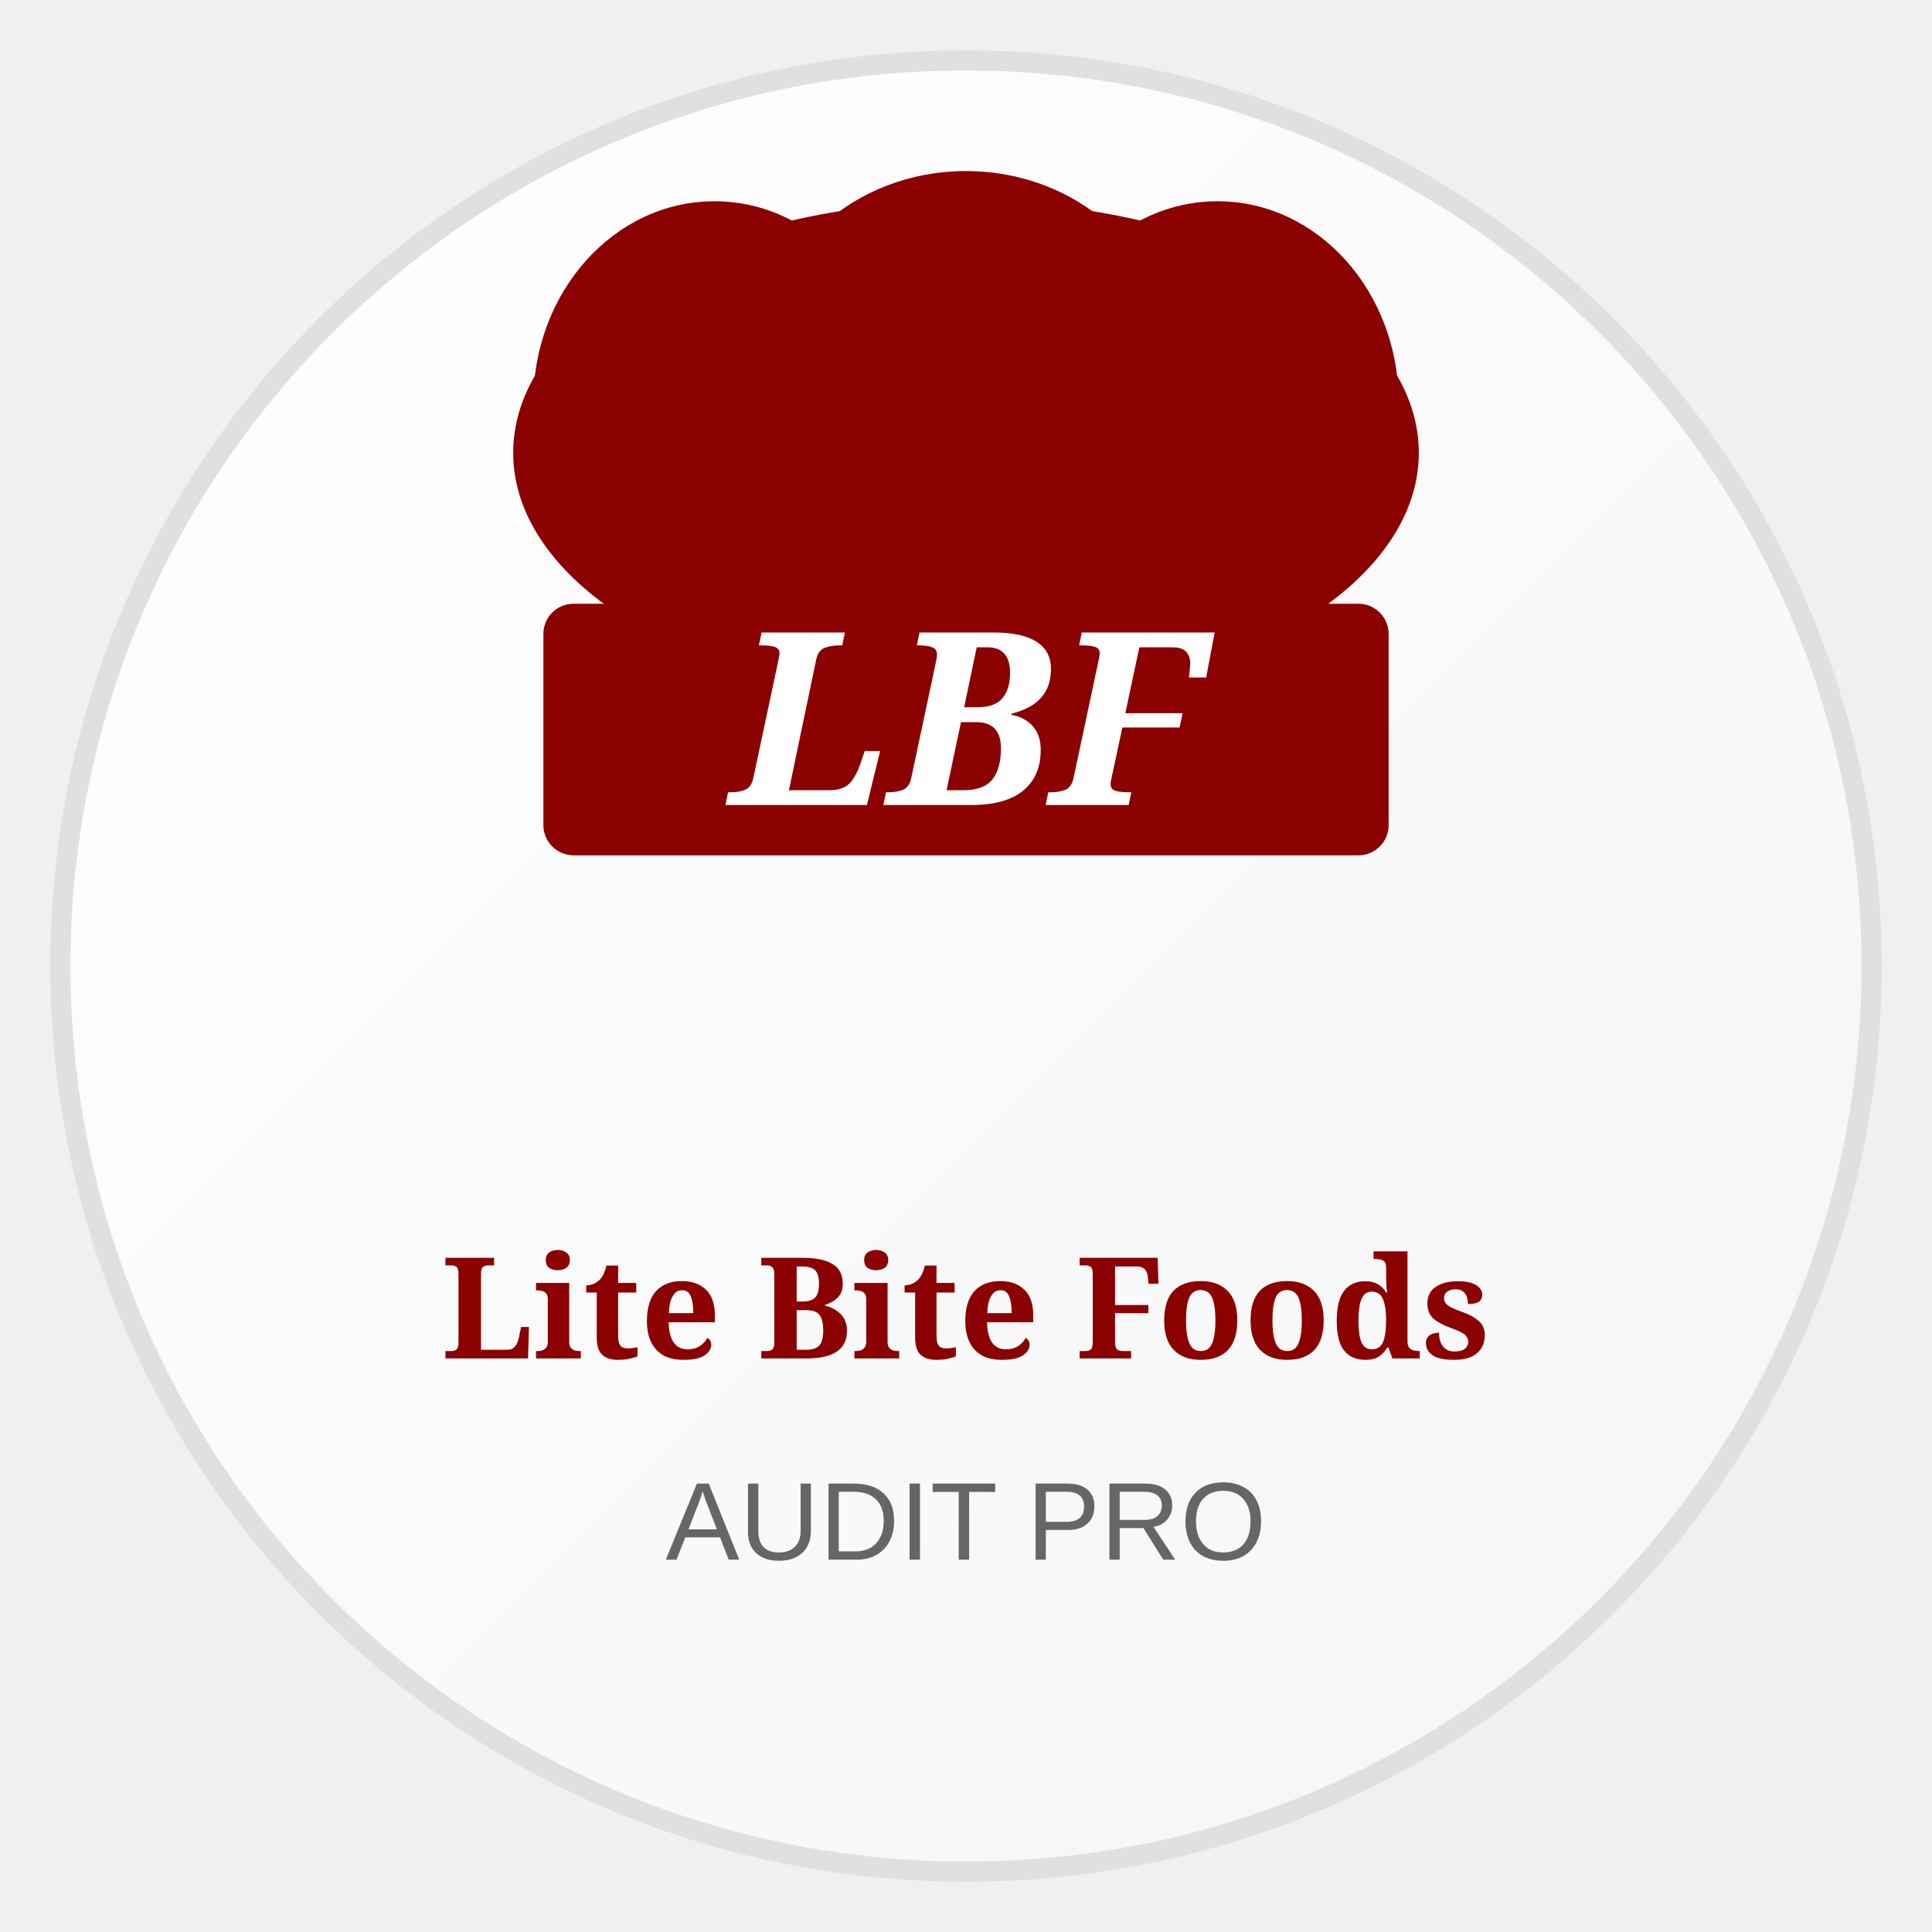
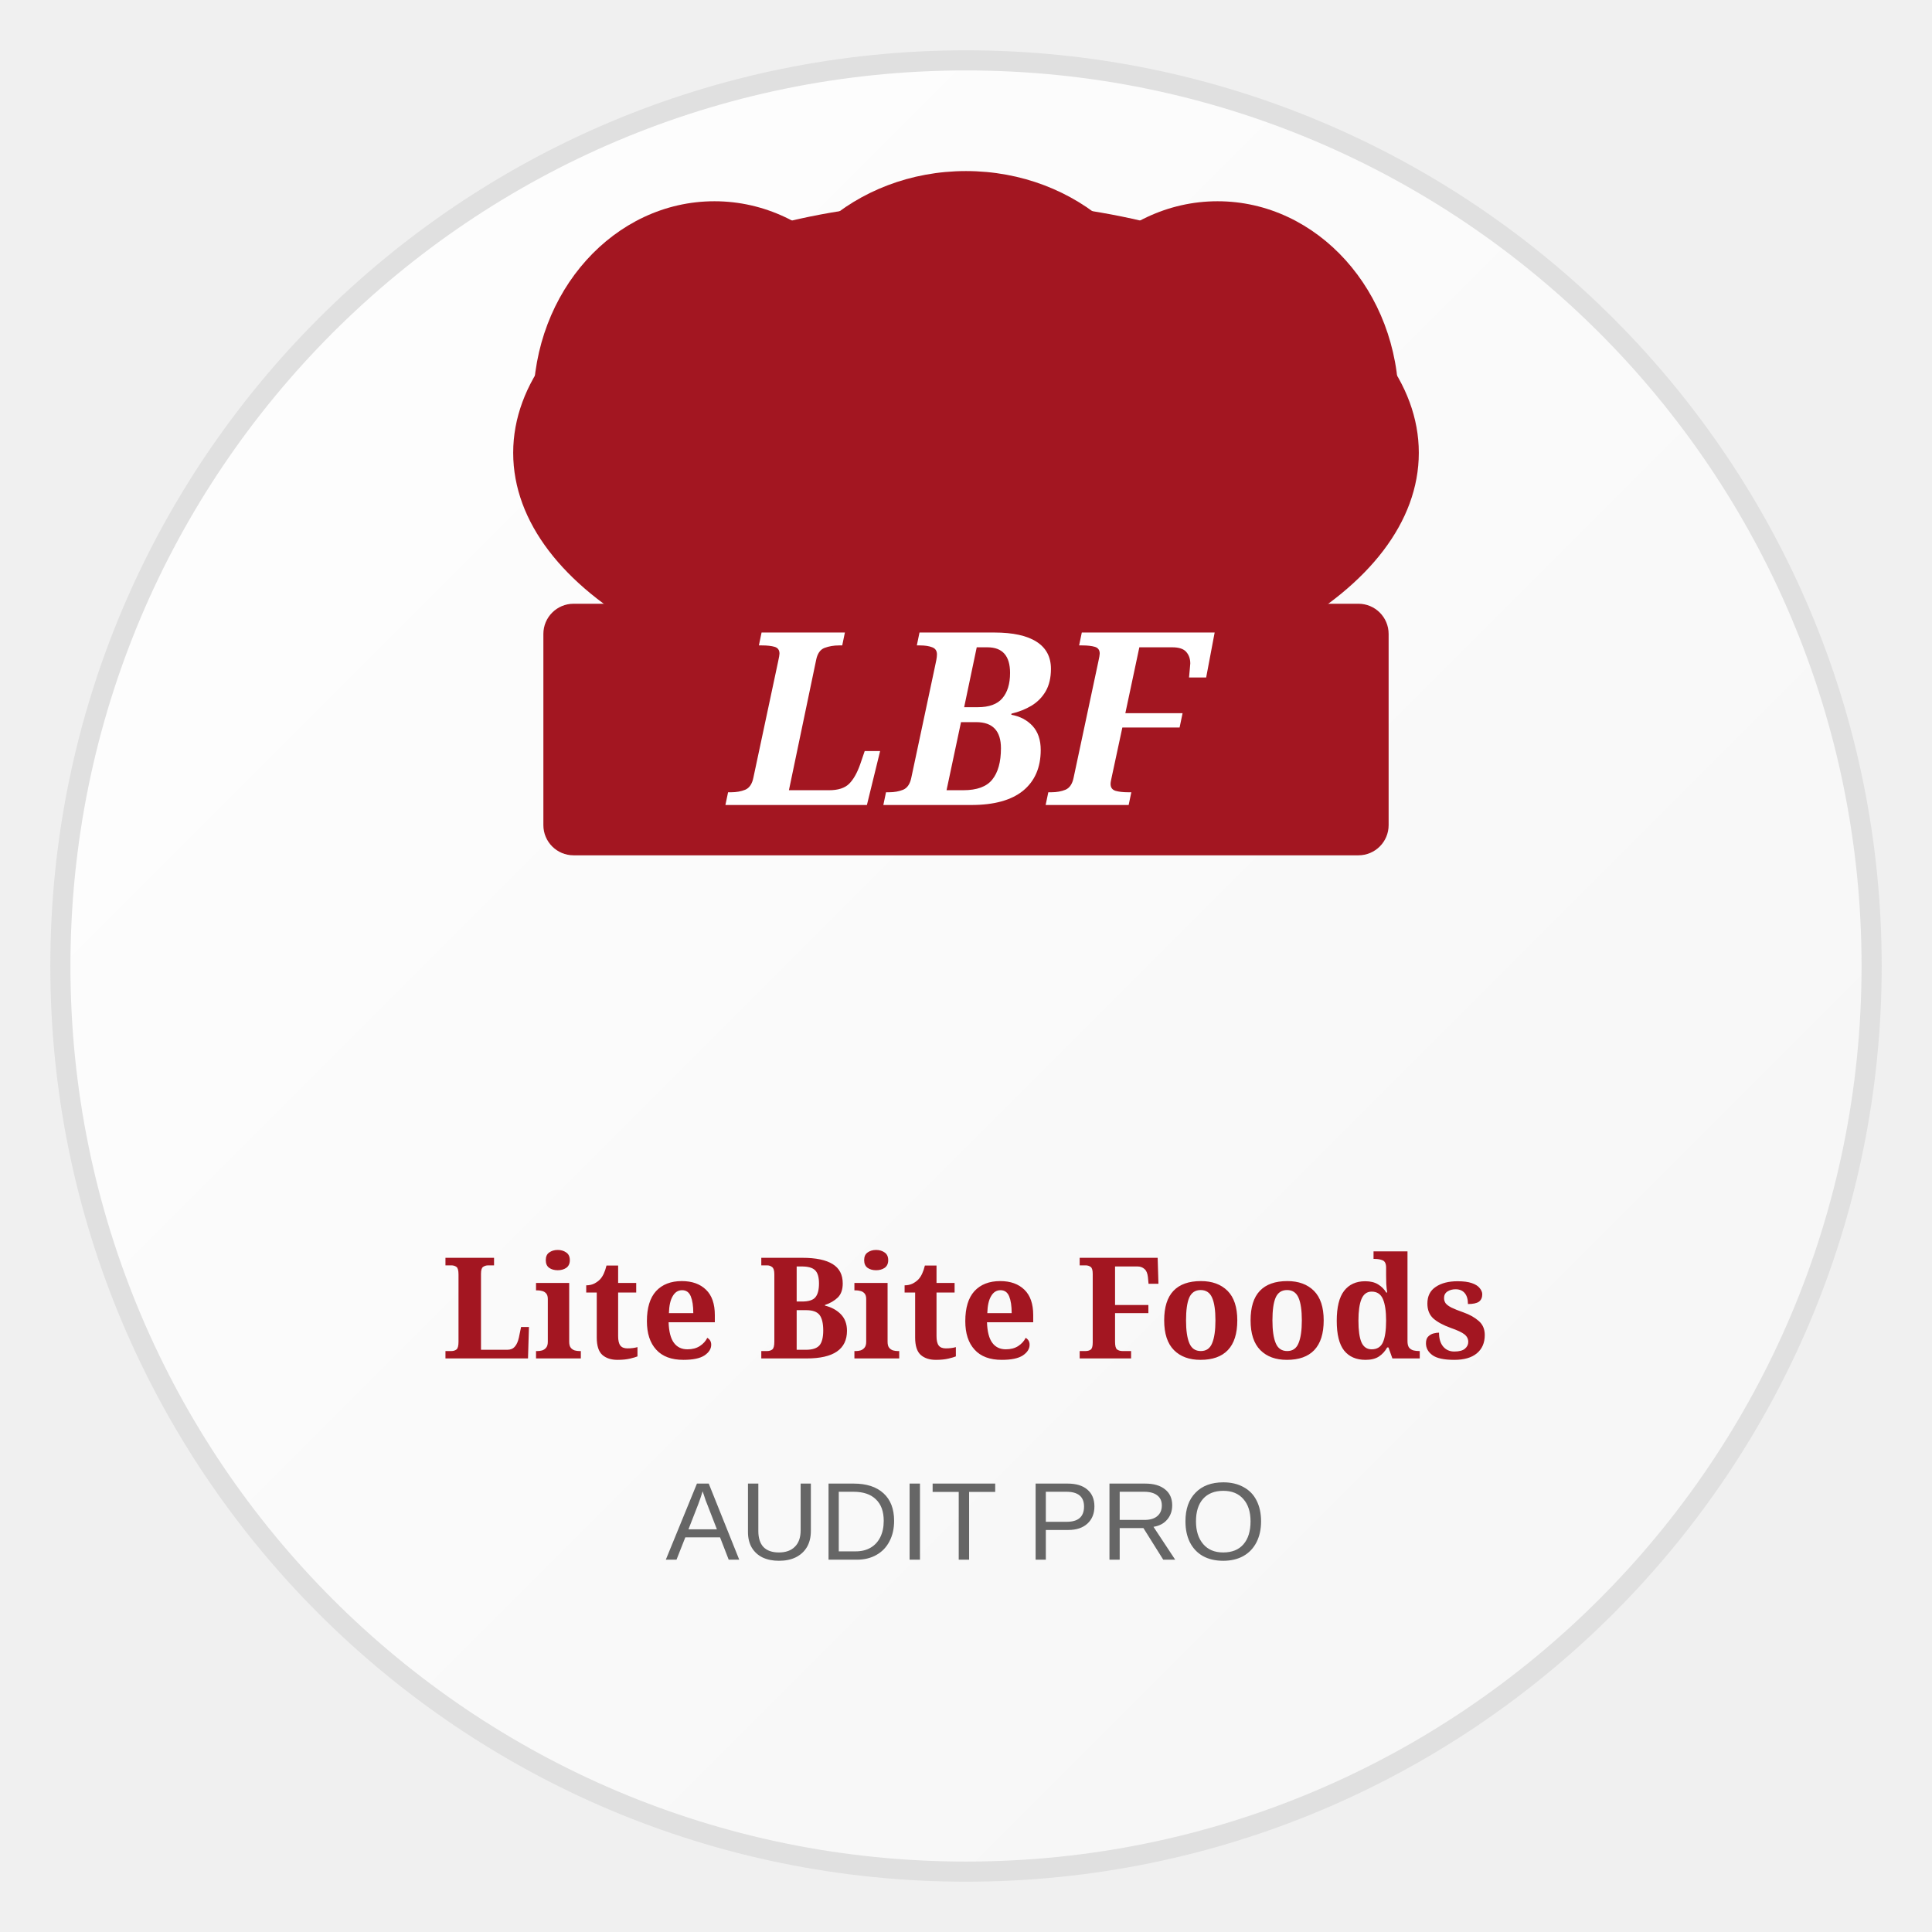
<svg xmlns="http://www.w3.org/2000/svg" viewBox="0 0 192 192" width="192" height="192">
  <defs>
    <linearGradient id="bgGradient" x1="0%" y1="0%" x2="100%" y2="100%">
      <stop offset="0%" style="stop-color:#ffffff;stop-opacity:1" />
      <stop offset="100%" style="stop-color:#f5f5f5;stop-opacity:1" />
    </linearGradient>
  </defs>
  <circle cx="96" cy="96" r="90" fill="url(#bgGradient)" stroke="#e0e0e0" stroke-width="2" />
  <g transform="translate(96, 75)">
-     <ellipse cx="0" cy="-30" rx="45" ry="25" fill="#8B0000" />
-     <ellipse cx="-25" cy="-35" rx="18" ry="20" fill="#8B0000" />
-     <ellipse cx="25" cy="-35" rx="18" ry="20" fill="#8B0000" />
-     <ellipse cx="0" cy="-40" rx="20" ry="18" fill="#8B0000" />
-     <rect x="-42" y="-15" width="84" height="25" rx="3" fill="#8B0000" />
+     <ellipse cx="0" cy="-30" rx="45" ry="25" fill="#A31621" />
+     <ellipse cx="-25" cy="-35" rx="18" ry="20" fill="#A31621" />
+     <ellipse cx="25" cy="-35" rx="18" ry="20" fill="#A31621" />
+     <ellipse cx="0" cy="-40" rx="20" ry="18" fill="#A31621" />
+     <rect x="-42" y="-15" width="84" height="25" rx="3" fill="#A31621" />
    <text x="0" y="5" font-family="Georgia, serif" font-size="24" font-weight="bold" fill="#ffffff" text-anchor="middle" font-style="italic">LBF</text>
  </g>
-   <text x="96" y="135" font-family="Georgia, serif" font-size="14" font-weight="bold" fill="#8B0000" text-anchor="middle">Lite Bite Foods</text>
+   <text x="96" y="135" font-family="Georgia, serif" font-size="14" font-weight="bold" fill="#A31621" text-anchor="middle">Lite Bite Foods</text>
  <text x="96" y="155" font-family="Arial, sans-serif" font-size="11" fill="#666666" text-anchor="middle">AUDIT PRO</text>
</svg>
